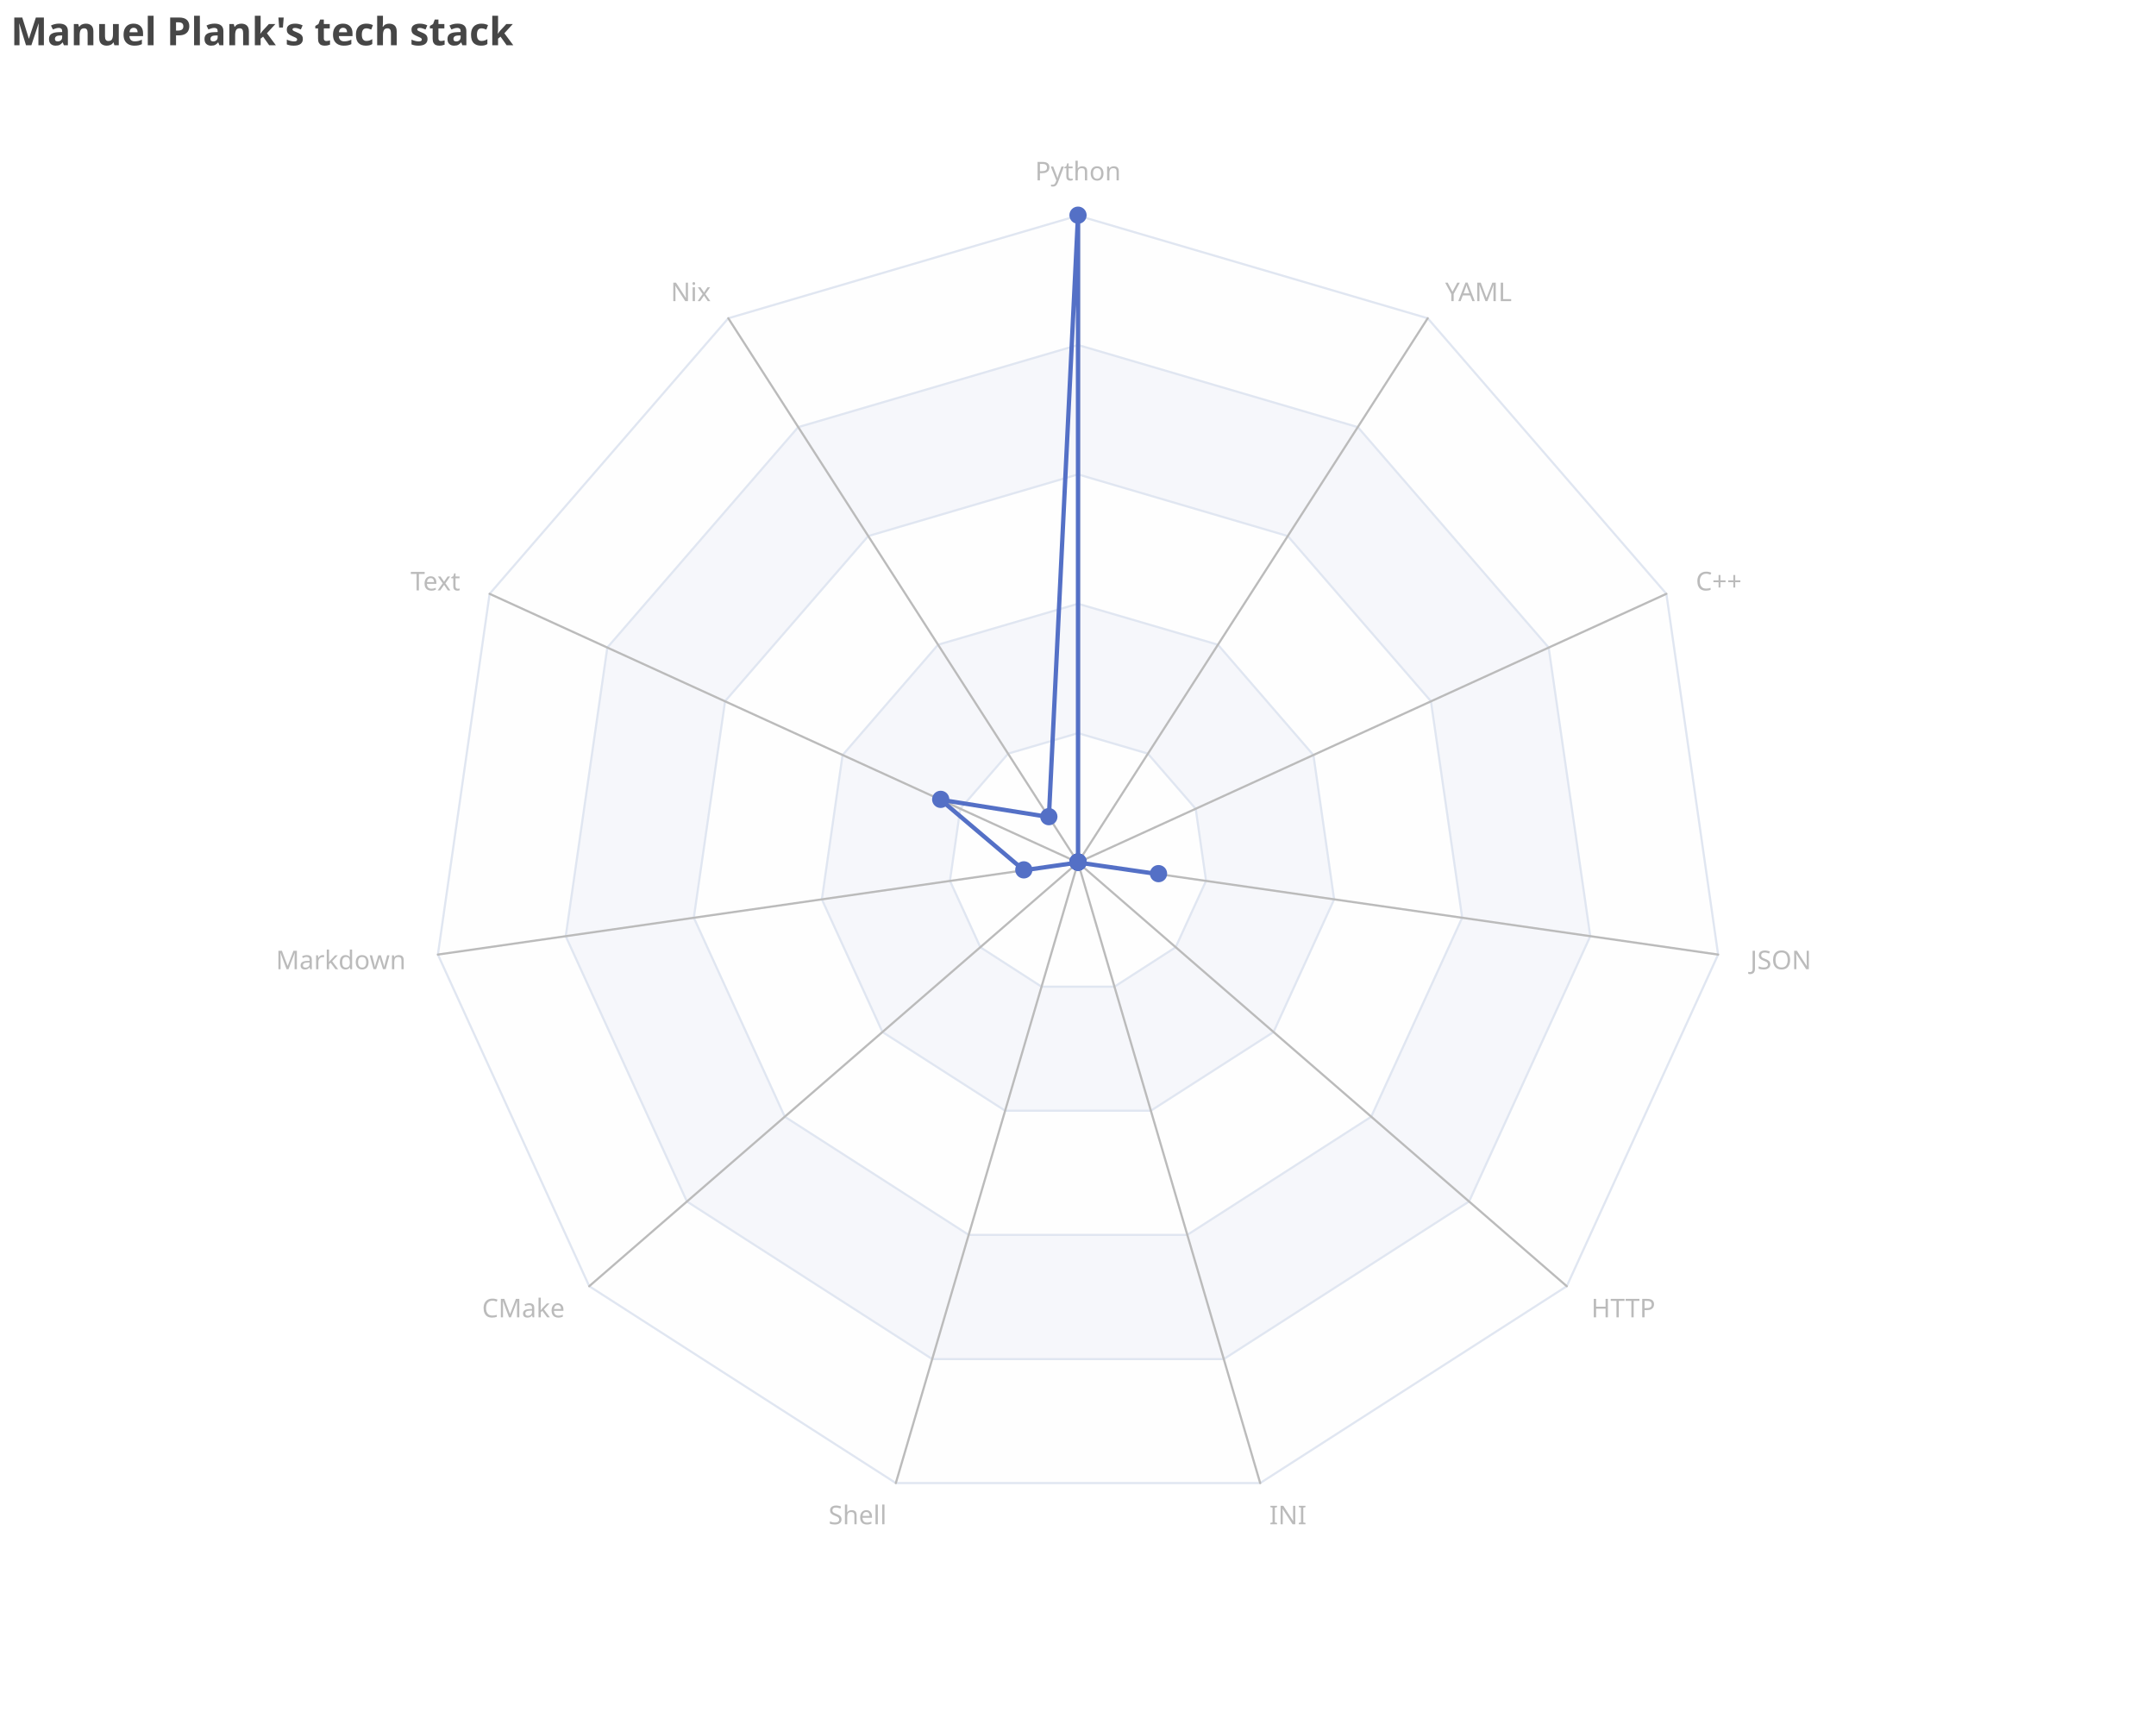
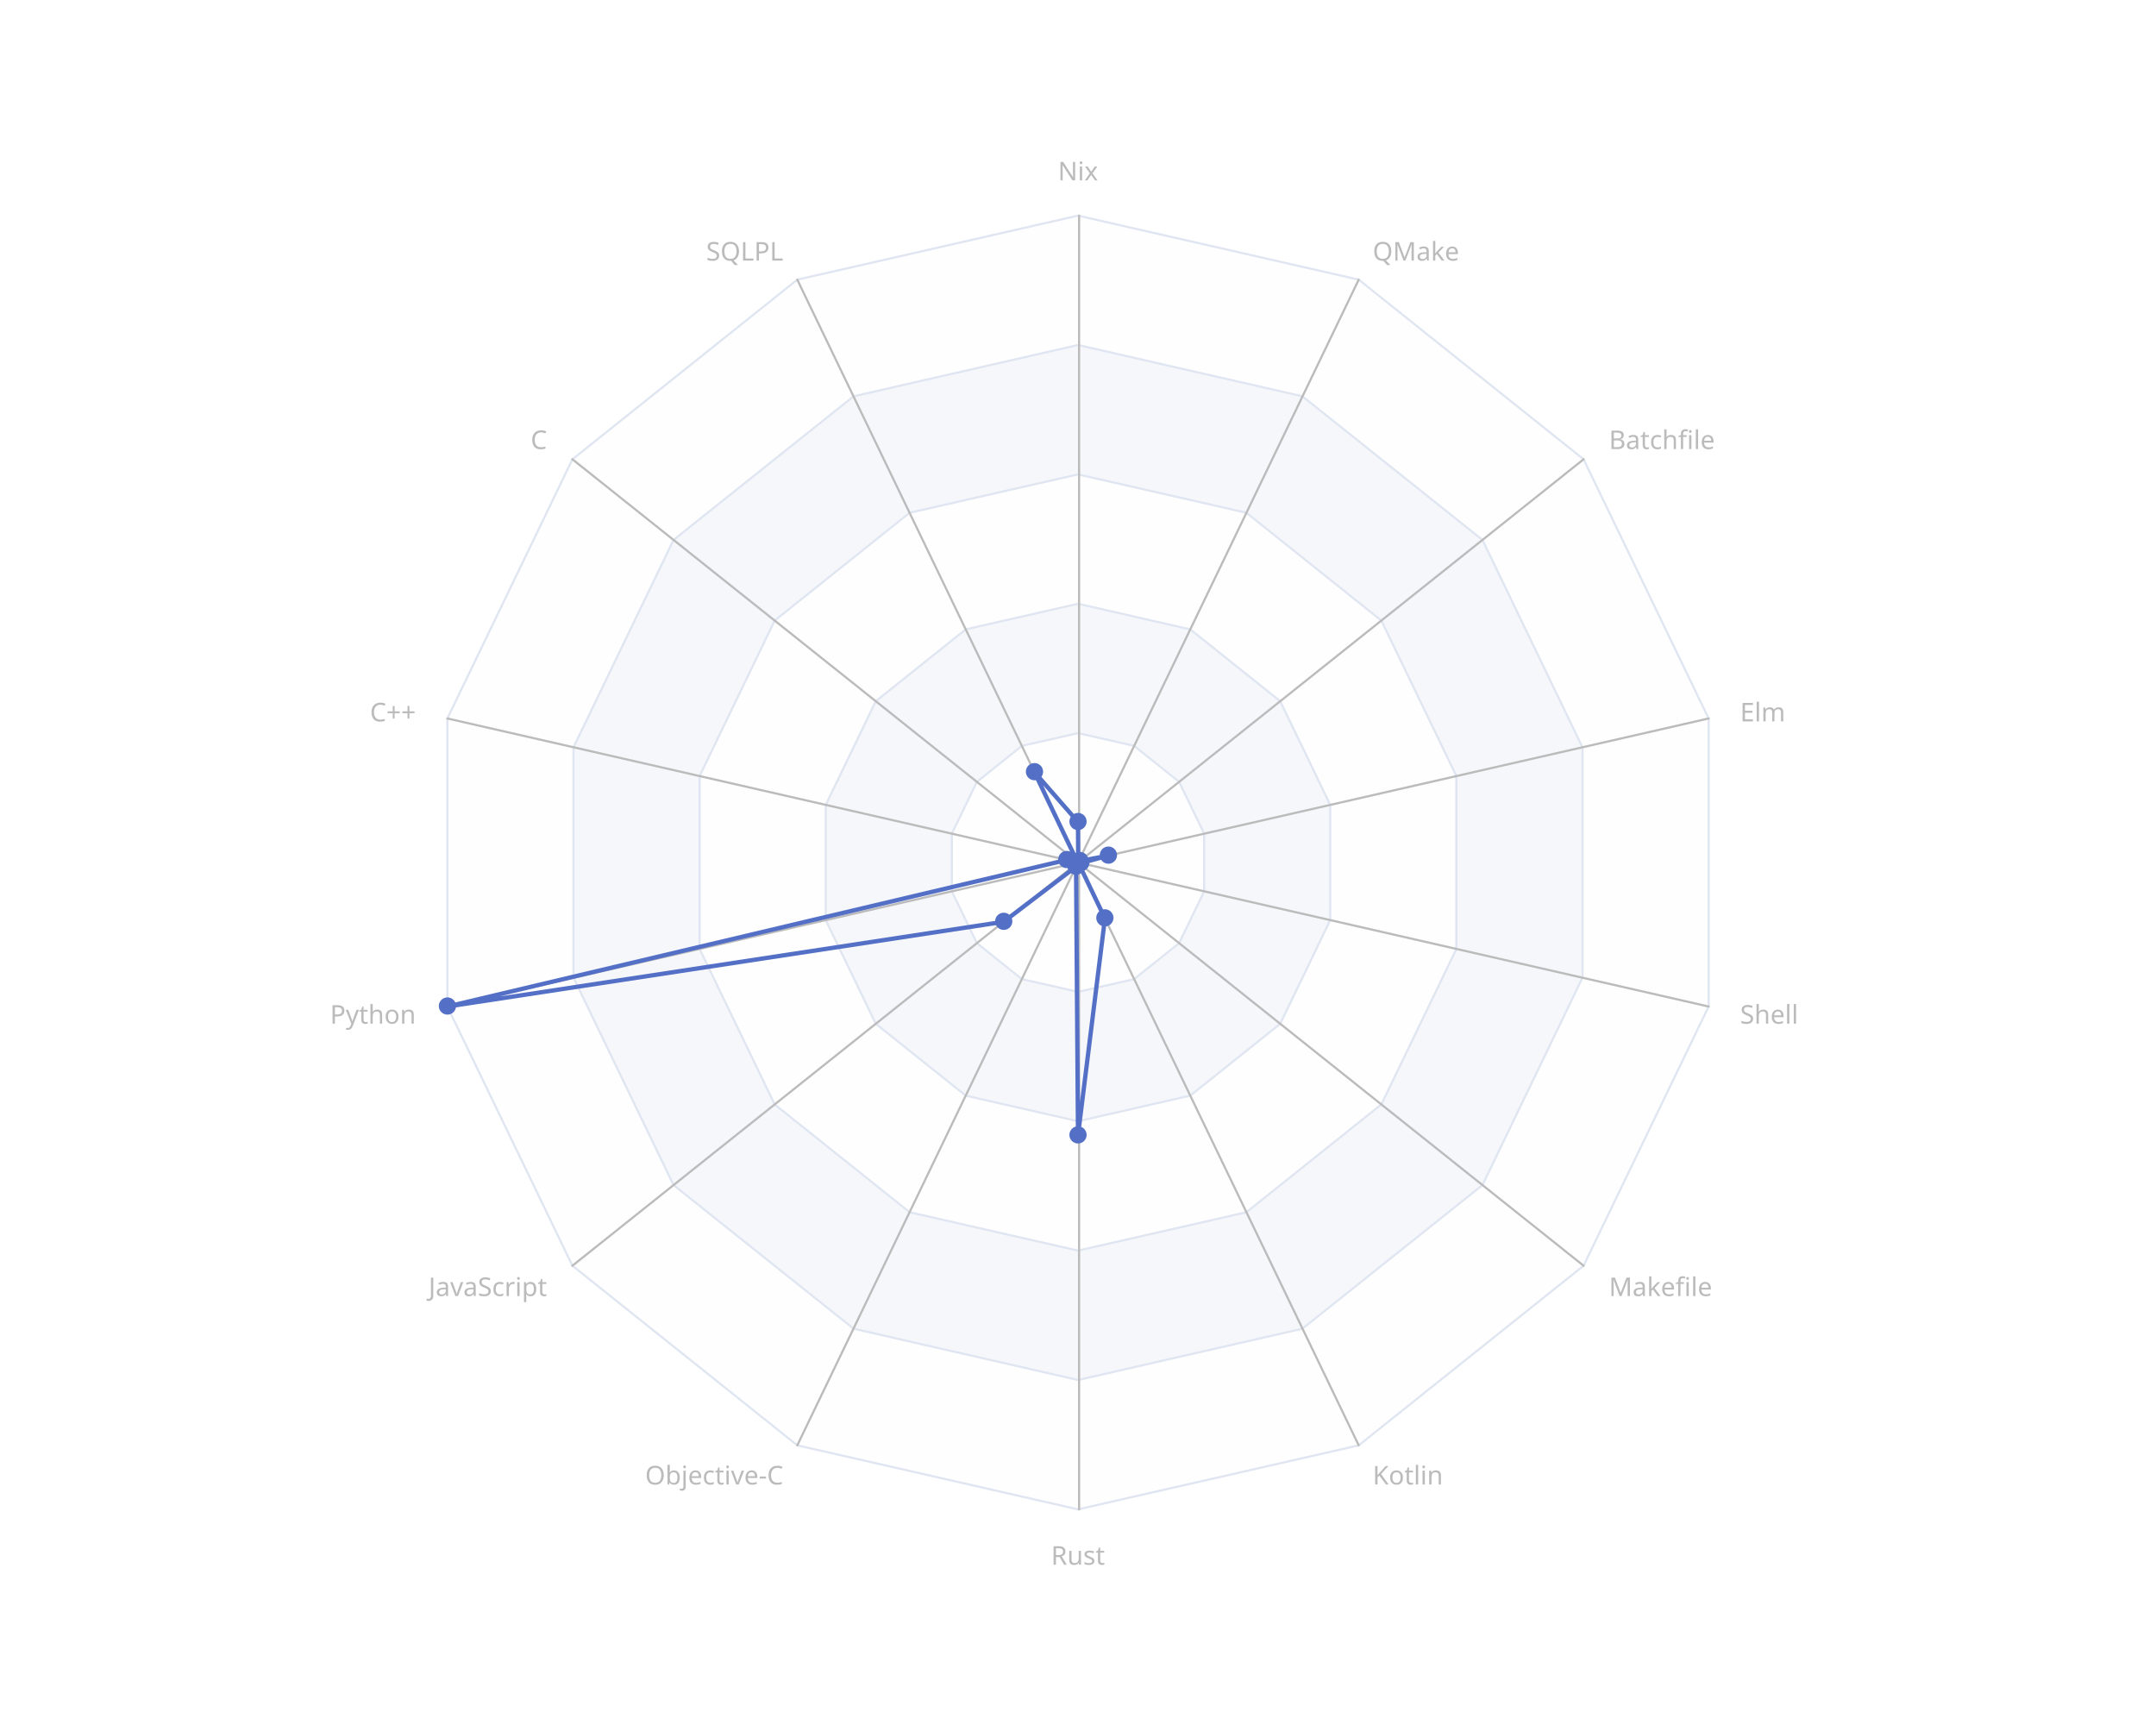
<svg xmlns="http://www.w3.org/2000/svg" width="1000" height="800" version="1.1" baseProfile="full" viewBox="0 0 1000 800">
  <rect width="1000" height="800" x="0" y="0" id="0" fill="none" />
-   <path d="M500 340L467.6 349.5L445.4 375.1L440.6 408.5L454.7 439.3L483.1 457.6L516.9 457.6L545.3 439.3L559.4 408.5L554.6 375.1L532.4 349.5L500 340L500 400ZM500 220L402.7 248.6L336.3 325.2L321.8 425.6L364 517.9L449.3 572.7L550.7 572.7L636 517.9L678.2 425.6L663.7 325.2L597.3 248.6L500 220L500 280L564.9 299L609.2 350.2L618.8 417.1L590.7 478.6L533.8 515.1L466.2 515.1L409.3 478.6L381.2 417.1L390.8 350.2L435.1 299L500 280ZM500 100L337.8 147.6L227.1 275.4L203.1 442.7L273.3 596.5L415.5 687.8L584.5 687.8L726.7 596.5L796.9 442.7L772.9 275.4L662.2 147.6L500 100L500 160L629.8 198.1L718.3 300.3L737.6 434.2L681.4 557.2L567.6 630.3L432.4 630.3L318.6 557.2L262.4 434.2L281.7 300.3L370.2 198.1L500 160Z" fill="rgb(250,250,250)" fill-opacity="0.2" />
-   <path d="M500 280L435.1 299L390.8 350.2L381.2 417.1L409.3 478.6L466.2 515.1L533.8 515.1L590.7 478.6L618.8 417.1L609.2 350.2L564.9 299L500 280L500 340L532.4 349.5L554.6 375.1L559.4 408.5L545.3 439.3L516.9 457.6L483.1 457.6L454.7 439.3L440.6 408.5L445.4 375.1L467.6 349.5L500 340ZM500 160L370.2 198.1L281.7 300.3L262.4 434.2L318.6 557.2L432.4 630.3L567.6 630.3L681.4 557.2L737.6 434.2L718.3 300.3L629.8 198.1L500 160L500 220L597.3 248.6L663.7 325.2L678.2 425.6L636 517.9L550.7 572.7L449.3 572.7L364 517.9L321.8 425.6L336.3 325.2L402.7 248.6L500 220Z" fill="rgb(210,219,238)" fill-opacity="0.2" />
-   <path d="M500 400M500 340L467.6 349.5L445.4 375.1L440.6 408.5L454.7 439.3L483.1 457.6L516.9 457.6L545.3 439.3L559.4 408.5L554.6 375.1L532.4 349.5L500 340M500 280L435.1 299L390.8 350.2L381.2 417.1L409.3 478.6L466.2 515.1L533.8 515.1L590.7 478.6L618.8 417.1L609.2 350.2L564.9 299L500 280M500 220L402.7 248.6L336.3 325.2L321.8 425.6L364 517.9L449.3 572.7L550.7 572.7L636 517.9L678.2 425.6L663.7 325.2L597.3 248.6L500 220M500 160L370.2 198.1L281.7 300.3L262.4 434.2L318.6 557.2L432.4 630.3L567.6 630.3L681.4 557.2L737.6 434.2L718.3 300.3L629.8 198.1L500 160M500 100L337.8 147.6L227.1 275.4L203.1 442.7L273.3 596.5L415.5 687.8L584.5 687.8L726.7 596.5L796.9 442.7L772.9 275.4L662.2 147.6L500 100" fill="none" stroke="#E0E6F1" />
+   <path d="M500 340L474 345.9L453.1 362.6L441.5 386.6L441.5 413.4L453.1 437.4L474 454.1L500 460L526 454.1L546.9 437.4L558.5 413.4L558.5 386.6L546.9 362.6L526 345.9L500 340L500 400ZM500 220L421.9 237.8L359.3 287.8L324.5 359.9L324.5 440.1L359.3 512.2L421.9 562.2L500 580L578.1 562.2L640.7 512.2L675.5 440.1L675.5 359.9L640.7 287.8L578.1 237.8L500 220L500 280L552.1 291.9L593.8 325.2L617 373.3L617 426.7L593.8 474.8L552.1 508.1L500 520L447.9 508.1L406.2 474.8L383 426.7L383 373.3L406.2 325.2L447.9 291.9L500 280ZM500 100L369.8 129.7L265.5 213L207.5 333.2L207.5 466.8L265.5 587L369.8 670.3L500 700L630.2 670.3L734.5 587L792.5 466.8L792.5 333.2L734.5 213L630.2 129.7L500 100L500 160L604.1 183.8L687.6 250.4L734 346.6L734 453.4L687.6 549.6L604.1 616.2L500 640L395.9 616.2L312.4 549.6L266 453.4L266 346.6L312.4 250.4L395.9 183.8L500 160Z" fill="rgb(250,250,250)" fill-opacity="0.2" />
+   <path d="M500 280L447.9 291.9L406.2 325.2L383 373.3L383 426.7L406.2 474.8L447.9 508.1L500 520L552.1 508.1L593.8 474.8L617 426.7L617 373.3L593.8 325.2L552.1 291.9L500 280L500 340L526 345.9L546.9 362.6L558.5 386.6L558.5 413.4L546.9 437.4L526 454.1L500 460L474 454.1L453.1 437.4L441.5 413.4L441.5 386.6L453.1 362.6L474 345.9L500 340ZM500 160L395.9 183.8L312.4 250.4L266 346.6L266 453.4L312.4 549.6L395.9 616.2L500 640L604.1 616.2L687.6 549.6L734 453.4L734 346.6L687.6 250.4L604.1 183.8L500 160L500 220L578.1 237.8L640.7 287.8L675.5 359.9L675.5 440.1L640.7 512.2L578.1 562.2L500 580L421.9 562.2L359.3 512.2L324.5 440.1L324.5 359.9L359.3 287.8L421.9 237.8L500 220Z" fill="rgb(210,219,238)" fill-opacity="0.2" />
+   <path d="M500 400M500 340L474 345.9L453.1 362.6L441.5 386.6L441.5 413.4L453.1 437.4L474 454.1L500 460L526 454.1L546.9 437.4L558.5 413.4L558.5 386.6L546.9 362.6L526 345.9L500 340M500 280L447.9 291.9L406.2 325.2L383 373.3L383 426.7L406.2 474.8L447.9 508.1L500 520L552.1 508.1L593.8 474.8L617 426.7L617 373.3L593.8 325.2L552.1 291.9L500 280M500 220L421.9 237.8L359.3 287.8L324.5 359.9L324.5 440.1L359.3 512.2L421.9 562.2L500 580L578.1 562.2L640.7 512.2L675.5 440.1L675.5 359.9L640.7 287.8L578.1 237.8L500 220M500 160L395.9 183.8L312.4 250.4L266 346.6L266 453.4L312.4 549.6L395.9 616.2L500 640L604.1 616.2L687.6 549.6L734 453.4L734 346.6L687.6 250.4L604.1 183.8L500 160M500 100L369.8 129.7L265.5 213L207.5 333.2L207.5 466.8L265.5 587L369.8 670.3L500 700L630.2 670.3L734.5 587L792.5 466.8L792.5 333.2L734.5 213L630.2 129.7L500 100" fill="none" stroke="#E0E6F1" />
  <path d="M500.5 400L500.5 100" fill="none" stroke="#bbb" stroke-linecap="round" />
-   <text dominant-baseline="central" text-anchor="middle" style="font-size:12px;font-family:sans-serif;" y="-6" transform="translate(500 85)" fill="#bbb">Python</text>
-   <path d="M500 400L337.8 147.6" fill="none" stroke="#bbb" stroke-linecap="round" />
-   <text dominant-baseline="central" text-anchor="end" style="font-size:12px;font-family:sans-serif;" transform="translate(329.6981 135.0051)" fill="#bbb">Nix</text>
-   <path d="M500 400L227.1 275.4" fill="none" stroke="#bbb" stroke-linecap="round" />
-   <text dominant-baseline="central" text-anchor="end" style="font-size:12px;font-family:sans-serif;" transform="translate(213.4659 269.1443)" fill="#bbb">Text</text>
-   <path d="M500 400L203.1 442.7" fill="none" stroke="#bbb" stroke-linecap="round" />
-   <text dominant-baseline="central" text-anchor="end" style="font-size:12px;font-family:sans-serif;" transform="translate(188.2062 444.8292)" fill="#bbb">Markdown</text>
-   <path d="M500 400L273.3 596.5" fill="none" stroke="#bbb" stroke-linecap="round" />
-   <text dominant-baseline="central" text-anchor="end" style="font-size:12px;font-family:sans-serif;" transform="translate(261.9389 606.2811)" fill="#bbb">CMake</text>
-   <path d="M500 400L415.5 687.8" fill="none" stroke="#bbb" stroke-linecap="round" />
-   <text dominant-baseline="central" text-anchor="end" style="font-size:12px;font-family:sans-serif;" transform="translate(411.2542 702.2403)" fill="#bbb">Shell</text>
-   <path d="M500 400L584.5 687.8" fill="none" stroke="#bbb" stroke-linecap="round" />
-   <text dominant-baseline="central" text-anchor="start" style="font-size:12px;font-family:sans-serif;" transform="translate(588.7458 702.2403)" fill="#bbb">INI</text>
-   <path d="M500 400L726.7 596.5" fill="none" stroke="#bbb" stroke-linecap="round" />
-   <text dominant-baseline="central" text-anchor="start" style="font-size:12px;font-family:sans-serif;" transform="translate(738.0611 606.2811)" fill="#bbb">HTTP</text>
-   <path d="M500 400L796.9 442.7" fill="none" stroke="#bbb" stroke-linecap="round" />
-   <text dominant-baseline="central" text-anchor="start" style="font-size:12px;font-family:sans-serif;" transform="translate(811.7938 444.8292)" fill="#bbb">JSON</text>
-   <path d="M500 400L772.9 275.4" fill="none" stroke="#bbb" stroke-linecap="round" />
-   <text dominant-baseline="central" text-anchor="start" style="font-size:12px;font-family:sans-serif;" transform="translate(786.5341 269.1443)" fill="#bbb">C++</text>
-   <path d="M500 400L662.2 147.6" fill="none" stroke="#bbb" stroke-linecap="round" />
-   <text dominant-baseline="central" text-anchor="start" style="font-size:12px;font-family:sans-serif;" transform="translate(670.3019 135.0051)" fill="#bbb">YAML</text>
-   <polyline points="500 100 486.5 378.9 436.3 370.9 474.9 403.6 500 400 500 400 500 400 500 400 537.3 405.4 500 400 500 400 500 100" fill="none" stroke="#5470c6" stroke-width="2" stroke-linejoin="round" />
-   <path d="M1 0A1 1 0 1 1 1 -0.1A1 1 0 0 1 1 0" transform="matrix(4,0,0,4,500,100)" fill="#5470c6" />
-   <path d="M1 0A1 1 0 1 1 1 -0.1A1 1 0 0 1 1 0" transform="matrix(4,0,0,4,486.4676,378.9432)" fill="#5470c6" />
-   <path d="M1 0A1 1 0 1 1 1 -0.1A1 1 0 0 1 1 0" transform="matrix(4,0,0,4,436.3148,370.9159)" fill="#5470c6" />
-   <path d="M1 0A1 1 0 1 1 1 -0.1A1 1 0 0 1 1 0" transform="matrix(4,0,0,4,474.8655,403.6138)" fill="#5470c6" />
-   <path d="M1 0A1 1 0 1 1 1 -0.1A1 1 0 0 1 1 0" transform="matrix(4,0,0,4,500,400)" fill="#5470c6" />
-   <path d="M1 0A1 1 0 1 1 1 -0.1A1 1 0 0 1 1 0" transform="matrix(4,0,0,4,500,400)" fill="#5470c6" />
-   <path d="M1 0A1 1 0 1 1 1 -0.1A1 1 0 0 1 1 0" transform="matrix(4,0,0,4,500,400)" fill="#5470c6" />
-   <path d="M1 0A1 1 0 1 1 1 -0.1A1 1 0 0 1 1 0" transform="matrix(4,0,0,4,500,400)" fill="#5470c6" />
-   <path d="M1 0A1 1 0 1 1 1 -0.1A1 1 0 0 1 1 0" transform="matrix(4,0,0,4,537.3427,405.3691)" fill="#5470c6" />
-   <path d="M1 0A1 1 0 1 1 1 -0.1A1 1 0 0 1 1 0" transform="matrix(4,0,0,4,500,400)" fill="#5470c6" />
-   <path d="M1 0A1 1 0 1 1 1 -0.1A1 1 0 0 1 1 0" transform="matrix(4,0,0,4,500,400)" fill="#5470c6" />
-   <path d="M-5 -5l218.3 0l0 28l-218.3 0Z" transform="translate(5 5)" fill="rgb(0,0,0)" fill-opacity="0" stroke="#ccc" stroke-width="0" />
-   <text dominant-baseline="central" text-anchor="start" style="font-size:18px;font-family:sans-serif;font-weight:bold;" xml:space="preserve" y="9" transform="translate(5 5)" fill="#464646">Manuel Plank's tech stack</text>
+   <text dominant-baseline="central" text-anchor="middle" style="font-size:12px;font-family:sans-serif;" y="-6" transform="translate(500 85)" fill="#bbb">Nix</text>
+   <path d="M500 400L369.8 129.7" fill="none" stroke="#bbb" stroke-linecap="round" />
+   <text dominant-baseline="central" text-anchor="end" style="font-size:12px;font-family:sans-serif;" transform="translate(363.3266 116.1948)" fill="#bbb">SQLPL</text>
+   <path d="M500 400L265.5 213" fill="none" stroke="#bbb" stroke-linecap="round" />
+   <text dominant-baseline="central" text-anchor="end" style="font-size:12px;font-family:sans-serif;" transform="translate(253.7231 203.6007)" fill="#bbb">C</text>
+   <path d="M500 400L207.5 333.2" fill="none" stroke="#bbb" stroke-linecap="round" />
+   <text dominant-baseline="central" text-anchor="end" style="font-size:12px;font-family:sans-serif;" transform="translate(192.8977 329.9059)" fill="#bbb">C++</text>
+   <path d="M500 400L207.5 466.8" fill="none" stroke="#bbb" stroke-linecap="round" />
+   <text dominant-baseline="central" text-anchor="end" style="font-size:12px;font-family:sans-serif;" transform="translate(192.8977 470.0941)" fill="#bbb">Python</text>
+   <path d="M500 400L265.5 587" fill="none" stroke="#bbb" stroke-linecap="round" />
+   <text dominant-baseline="central" text-anchor="end" style="font-size:12px;font-family:sans-serif;" transform="translate(253.7231 596.3993)" fill="#bbb">JavaScript</text>
+   <path d="M500 400L369.8 670.3" fill="none" stroke="#bbb" stroke-linecap="round" />
+   <text dominant-baseline="central" text-anchor="end" style="font-size:12px;font-family:sans-serif;" transform="translate(363.3266 683.8052)" fill="#bbb">Objective-C</text>
+   <path d="M500.5 400L500.5 700" fill="none" stroke="#bbb" stroke-linecap="round" />
+   <text dominant-baseline="central" text-anchor="middle" style="font-size:12px;font-family:sans-serif;" y="6" transform="translate(500 715)" fill="#bbb">Rust</text>
+   <path d="M500 400L630.2 670.3" fill="none" stroke="#bbb" stroke-linecap="round" />
+   <text dominant-baseline="central" text-anchor="start" style="font-size:12px;font-family:sans-serif;" transform="translate(636.6734 683.8052)" fill="#bbb">Kotlin</text>
+   <path d="M500 400L734.5 587" fill="none" stroke="#bbb" stroke-linecap="round" />
+   <text dominant-baseline="central" text-anchor="start" style="font-size:12px;font-family:sans-serif;" transform="translate(746.2769 596.3993)" fill="#bbb">Makefile</text>
+   <path d="M500 400L792.5 466.8" fill="none" stroke="#bbb" stroke-linecap="round" />
+   <text dominant-baseline="central" text-anchor="start" style="font-size:12px;font-family:sans-serif;" transform="translate(807.1023 470.0941)" fill="#bbb">Shell</text>
+   <path d="M500 400L792.5 333.2" fill="none" stroke="#bbb" stroke-linecap="round" />
+   <text dominant-baseline="central" text-anchor="start" style="font-size:12px;font-family:sans-serif;" transform="translate(807.1023 329.9059)" fill="#bbb">Elm</text>
+   <path d="M500 400L734.5 213" fill="none" stroke="#bbb" stroke-linecap="round" />
+   <text dominant-baseline="central" text-anchor="start" style="font-size:12px;font-family:sans-serif;" transform="translate(746.2769 203.6007)" fill="#bbb">Batchfile</text>
+   <path d="M500 400L630.2 129.7" fill="none" stroke="#bbb" stroke-linecap="round" />
+   <text dominant-baseline="central" text-anchor="start" style="font-size:12px;font-family:sans-serif;" transform="translate(636.6734 116.1948)" fill="#bbb">QMake</text>
+   <polyline points="500 381.2 479.8 358.1 499.8 399.9 494.8 398.8 207.5 466.8 465.5 427.5 499.1 401.9 500 526.5 512.5 425.9 500.1 400 501.3 400.3 514.1 396.8 500.9 399.3 500.1 399.8 500 381.2" fill="none" stroke="#5470c6" stroke-width="2" stroke-linejoin="round" />
+   <path d="M1 0A1 1 0 1 1 1 -0.1A1 1 0 0 1 1 0" transform="matrix(4,0,0,4,500,381.2008)" fill="#5470c6" />
+   <path d="M1 0A1 1 0 1 1 1 -0.1A1 1 0 0 1 1 0" transform="matrix(4,0,0,4,479.81,358.075)" fill="#5470c6" />
+   <path d="M1 0A1 1 0 1 1 1 -0.1A1 1 0 0 1 1 0" transform="matrix(4,0,0,4,499.8284,399.8631)" fill="#5470c6" />
+   <path d="M1 0A1 1 0 1 1 1 -0.1A1 1 0 0 1 1 0" transform="matrix(4,0,0,4,494.7886,398.8105)" fill="#5470c6" />
+   <path d="M1 0A1 1 0 1 1 1 -0.1A1 1 0 0 1 1 0" transform="matrix(4,0,0,4,207.5216,466.7563)" fill="#5470c6" />
+   <path d="M1 0A1 1 0 1 1 1 -0.1A1 1 0 0 1 1 0" transform="matrix(4,0,0,4,465.5469,427.4754)" fill="#5470c6" />
+   <path d="M1 0A1 1 0 1 1 1 -0.1A1 1 0 0 1 1 0" transform="matrix(4,0,0,4,499.0757,401.9194)" fill="#5470c6" />
+   <path d="M1 0A1 1 0 1 1 1 -0.1A1 1 0 0 1 1 0" transform="matrix(4,0,0,4,500,526.5203)" fill="#5470c6" />
+   <path d="M1 0A1 1 0 1 1 1 -0.1A1 1 0 0 1 1 0" transform="matrix(4,0,0,4,512.4591,425.8716)" fill="#5470c6" />
+   <path d="M1 0A1 1 0 1 1 1 -0.1A1 1 0 0 1 1 0" transform="matrix(4,0,0,4,500.0505,400.0403)" fill="#5470c6" />
+   <path d="M1 0A1 1 0 1 1 1 -0.1A1 1 0 0 1 1 0" transform="matrix(4,0,0,4,501.3091,400.2988)" fill="#5470c6" />
+   <path d="M1 0A1 1 0 1 1 1 -0.1A1 1 0 0 1 1 0" transform="matrix(4,0,0,4,514.0984,396.7821)" fill="#5470c6" />
+   <path d="M1 0A1 1 0 1 1 1 -0.1A1 1 0 0 1 1 0" transform="matrix(4,0,0,4,500.8984,399.2835)" fill="#5470c6" />
+   <path d="M1 0A1 1 0 1 1 1 -0.1A1 1 0 0 1 1 0" transform="matrix(4,0,0,4,500.1176,399.7557)" fill="#5470c6" />
</svg>
